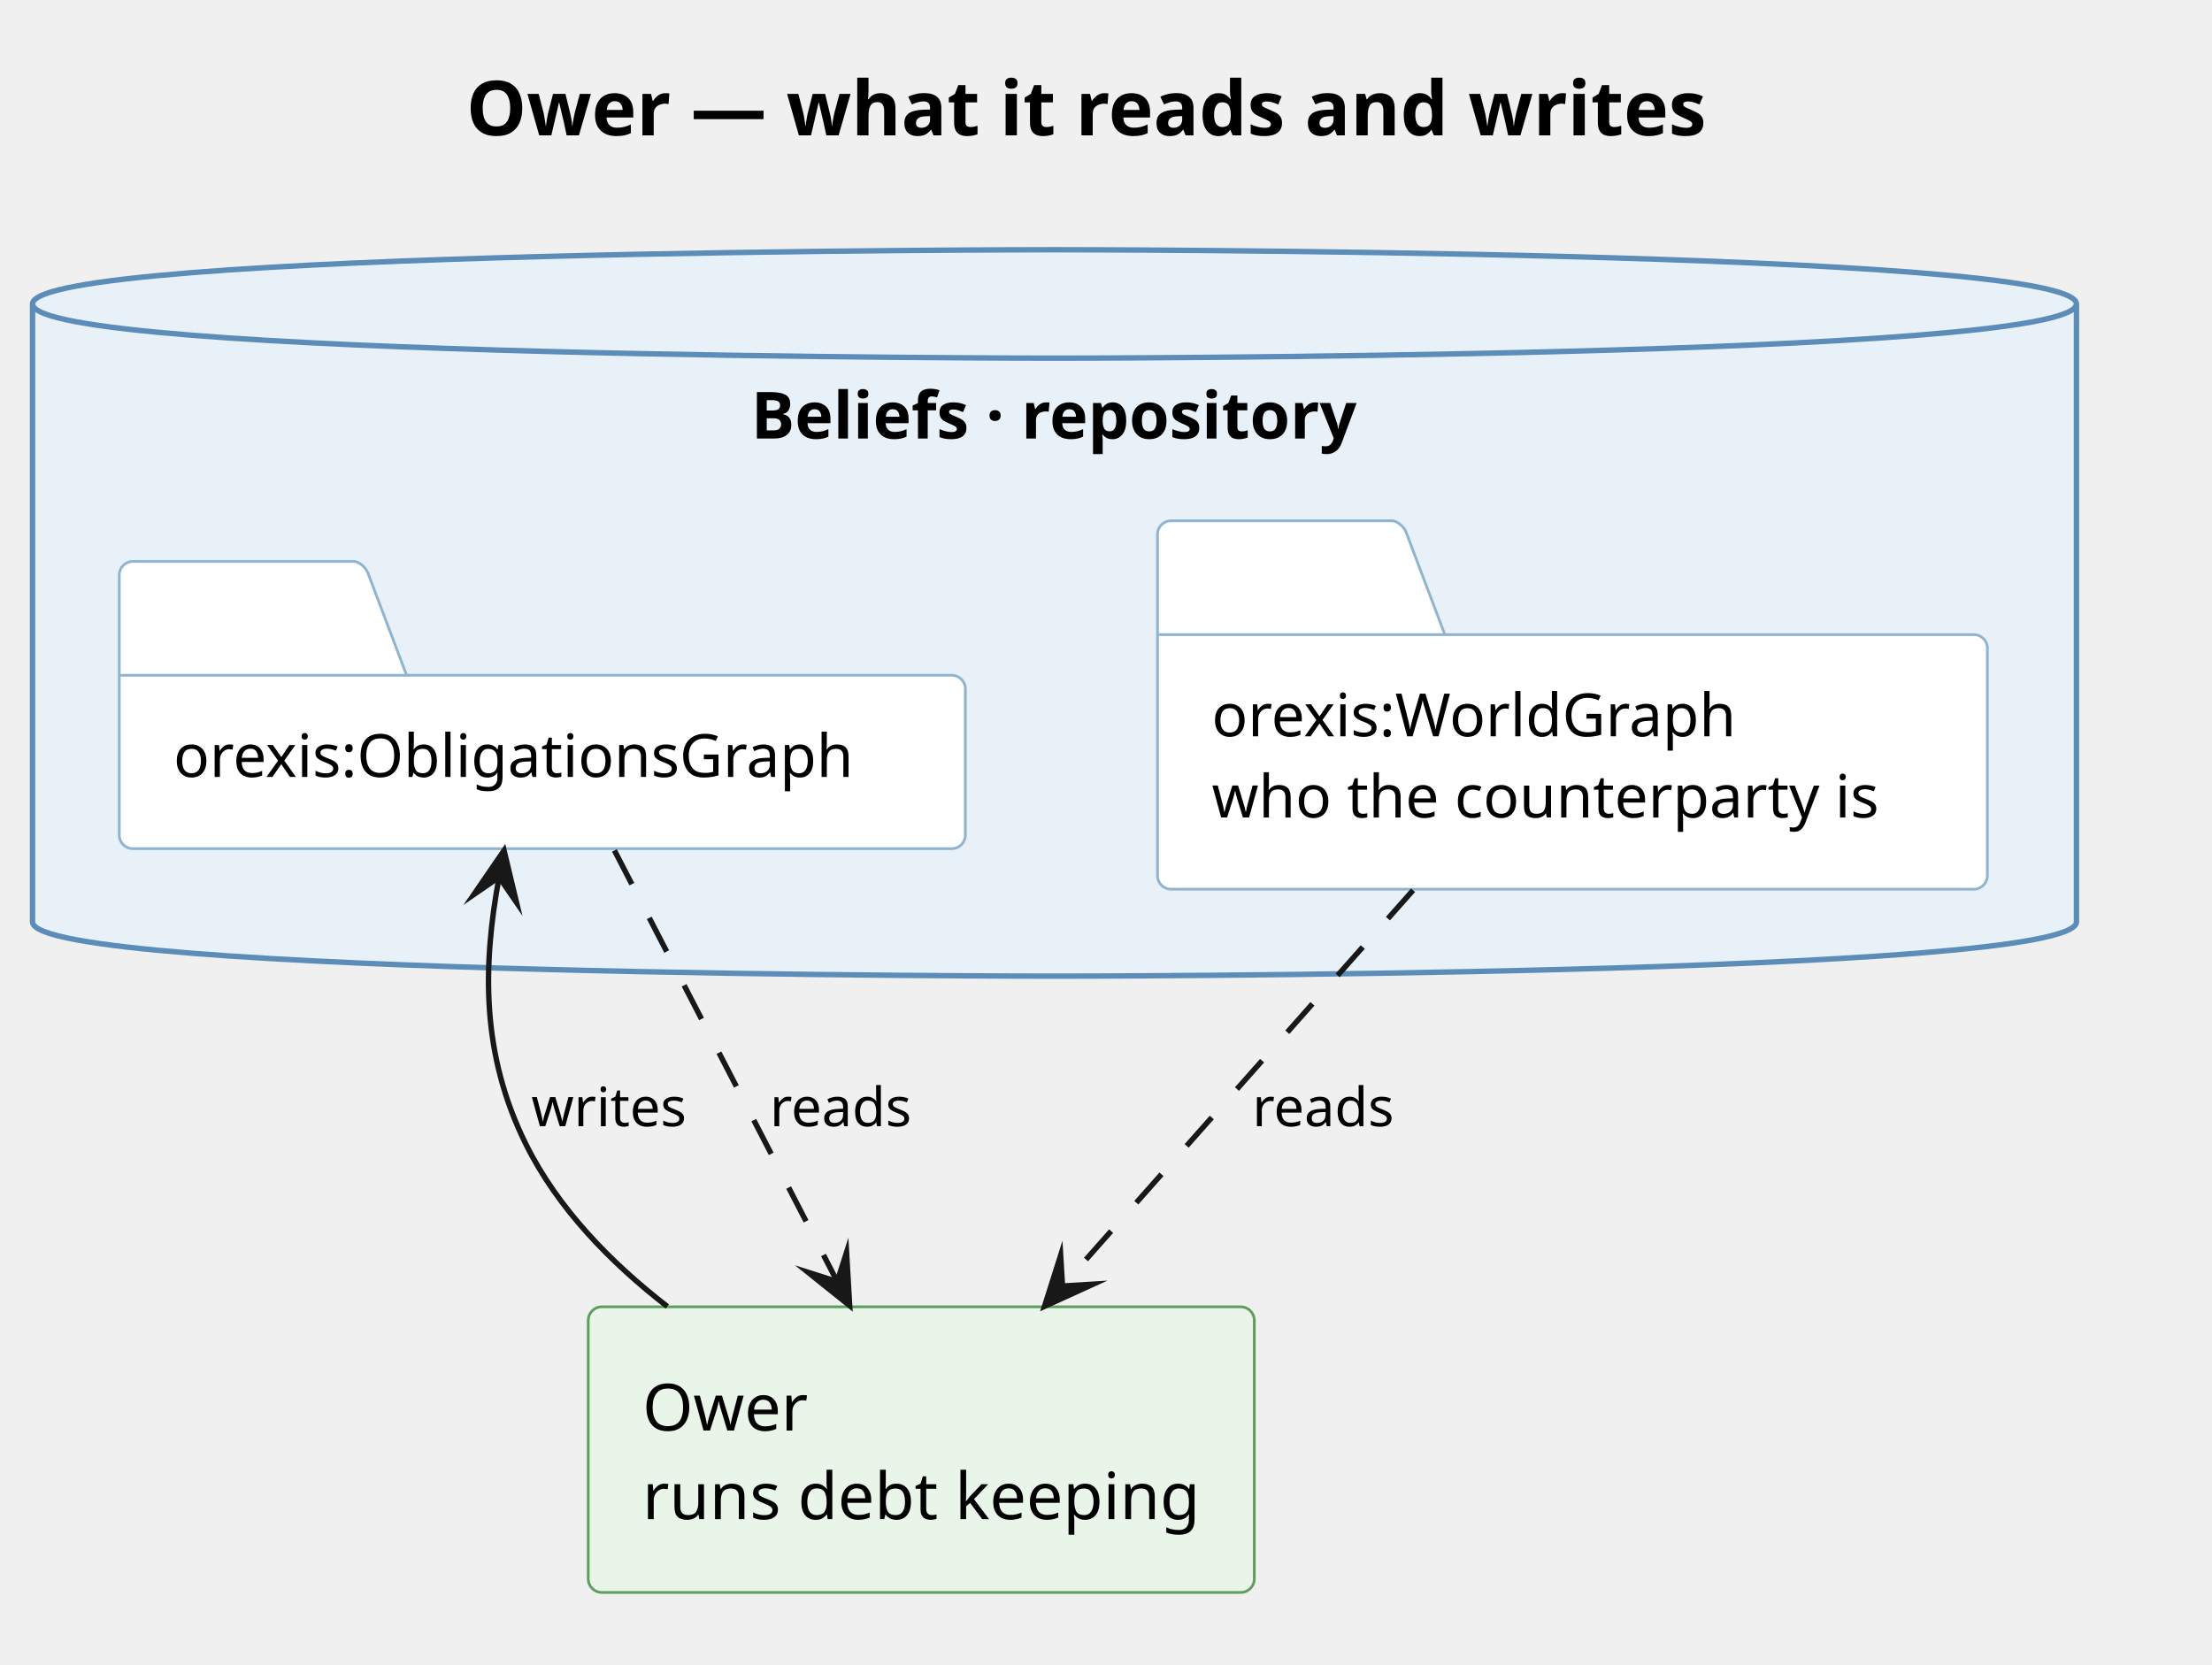
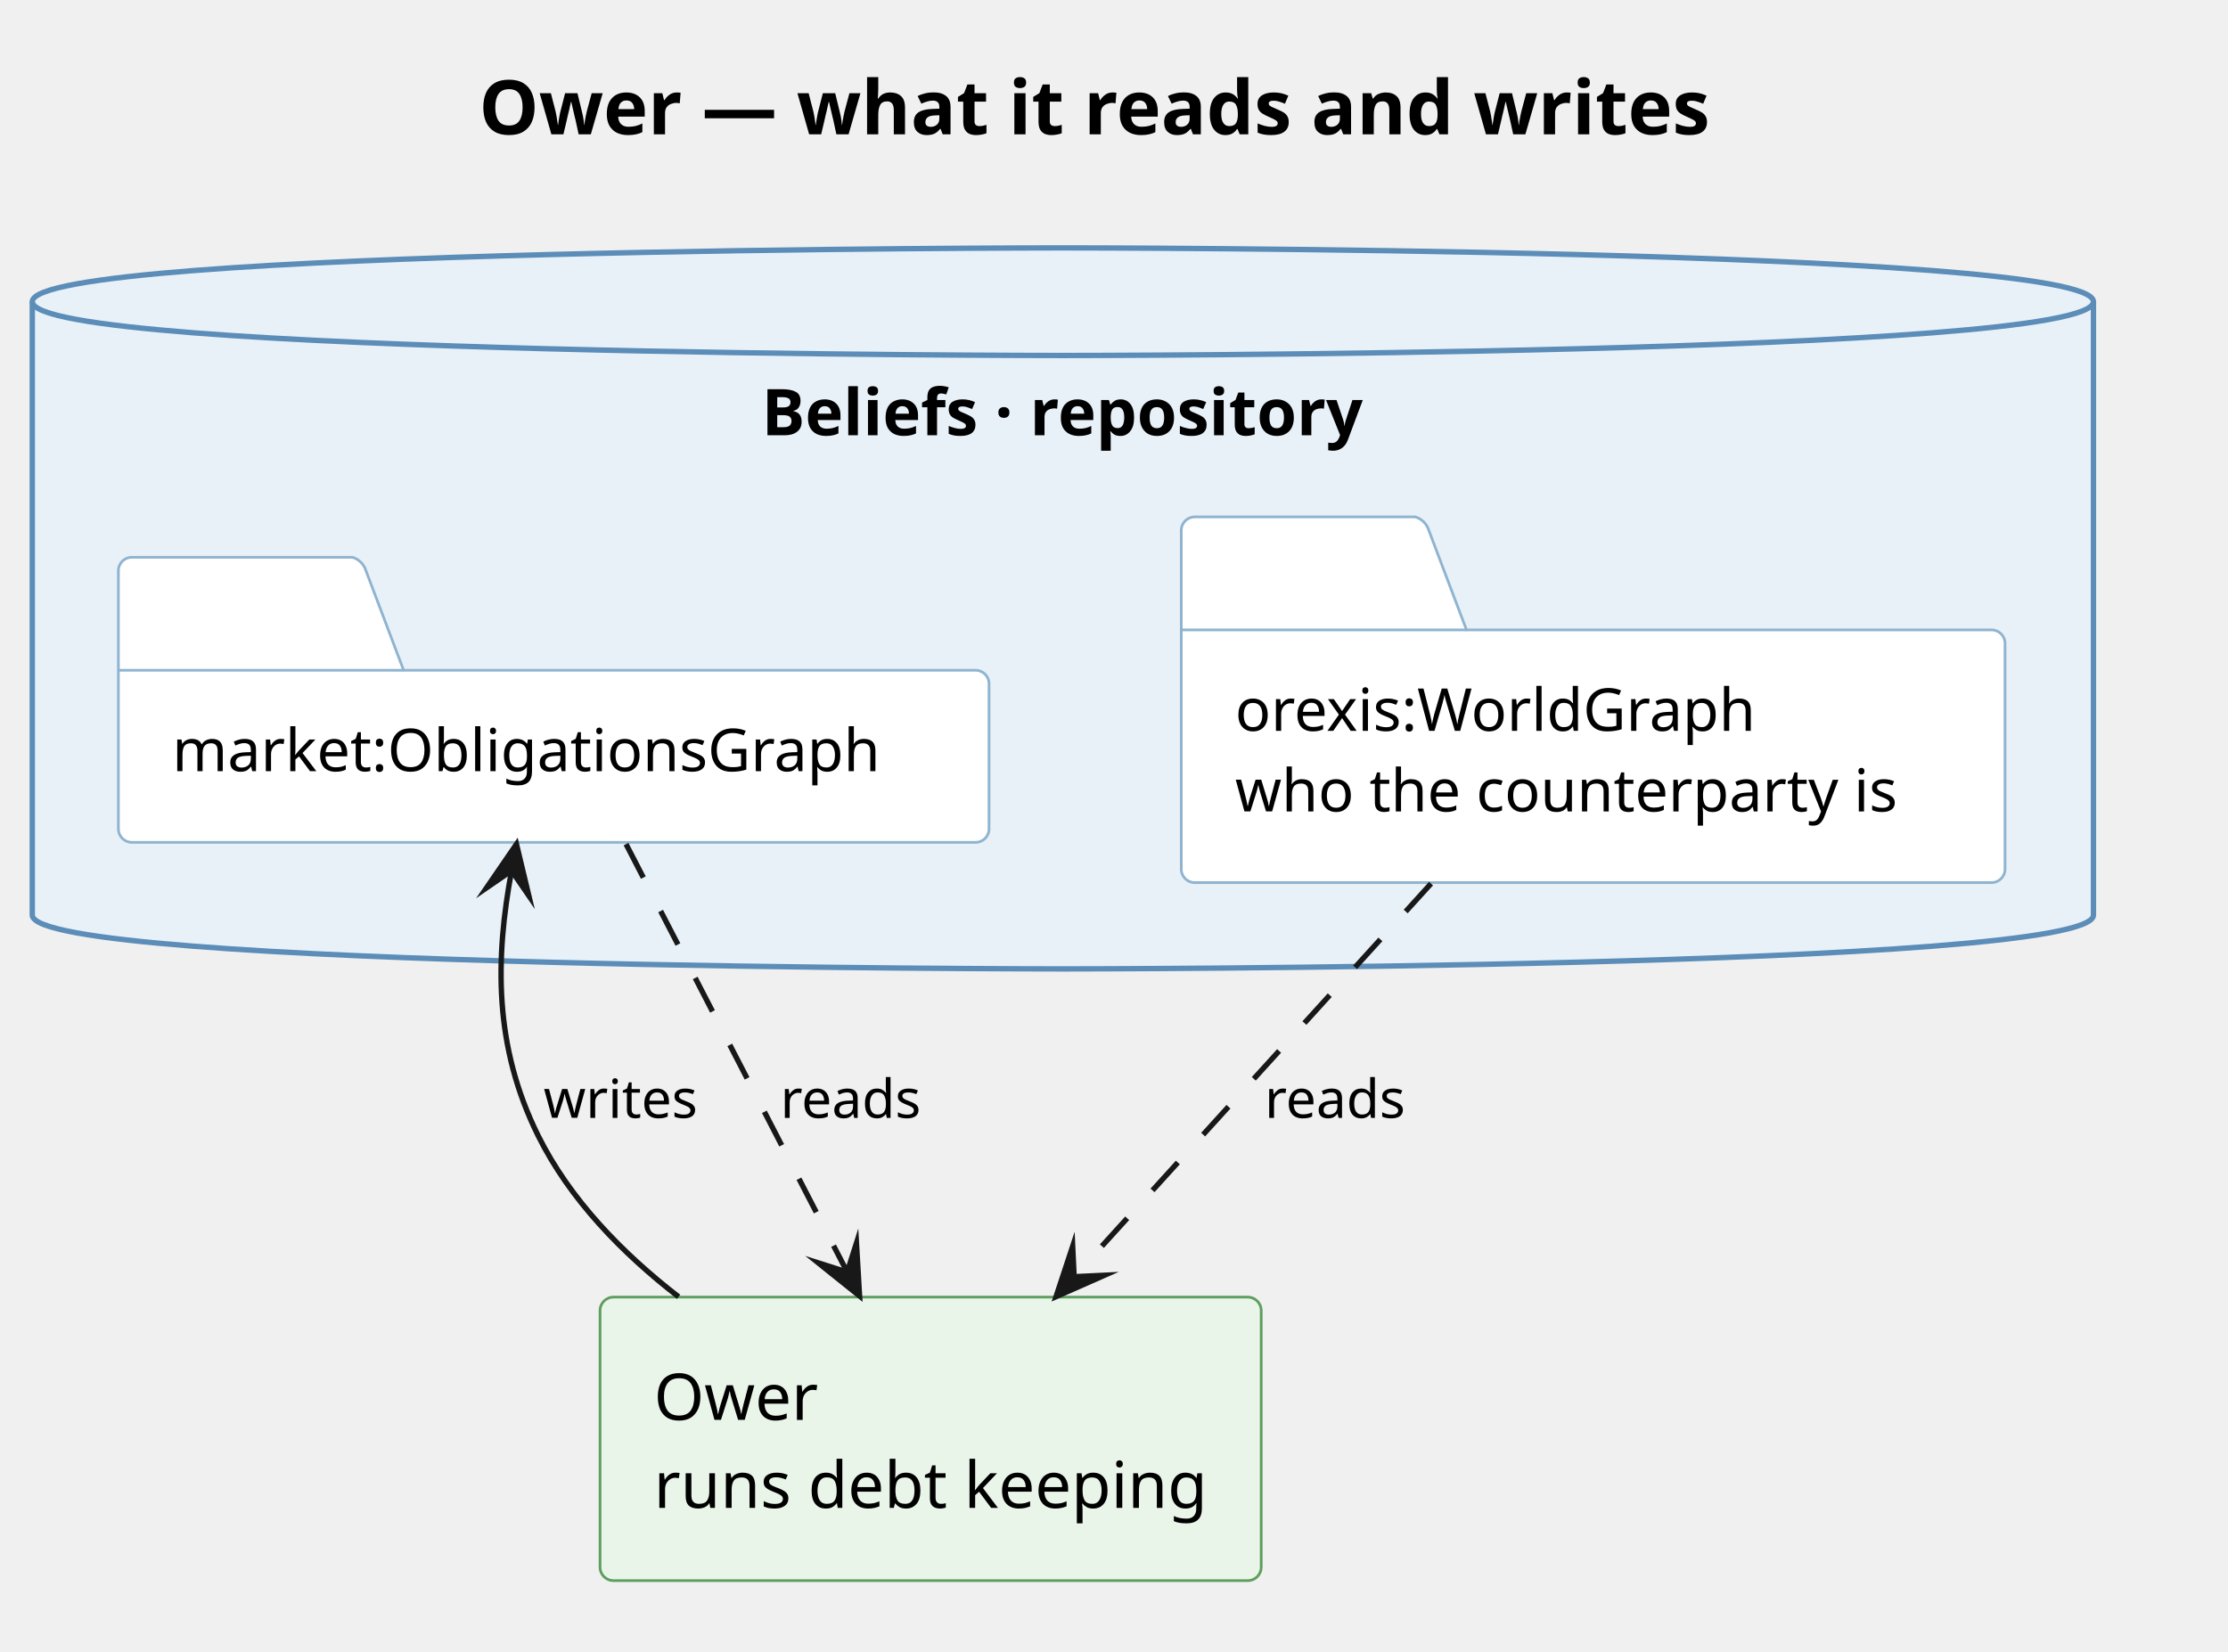
- <svg xmlns="http://www.w3.org/2000/svg" version="1.1" data-diagram-type="DESCRIPTION" style="width:408px;height:307px;background:#FFFFFF;" width="408px" height="307px" viewBox="0 0 408 307" zoomAndPan="magnify" preserveAspectRatio="none" contentStyleType="text/css">
+ <svg xmlns="http://www.w3.org/2000/svg" version="1.1" data-diagram-type="DESCRIPTION" style="width:414px;height:307px;background:#FFFFFF;" width="414px" height="307px" viewBox="0 0 414 307" zoomAndPan="magnify" preserveAspectRatio="none" contentStyleType="text/css">
  <defs />
  <g font-family="sans-serif" lengthAdjust="spacing">
    <g class="title" data-source-line="1">
-       <text x="86.001" y="24.966" fill="#000" font-size="14" textLength="228.997" font-weight="700">Ower — what it reads and writes</text>
+       <text x="89.001" y="24.966" fill="#000" font-size="14" textLength="228.997" font-weight="700">Ower — what it reads and writes</text>
    </g>
    <g class="cluster" data-qualified-name="BEL" id="ent0001" data-source-line="23">
-       <path d="M6,56.068 C6,46.068 194.5,46.068 194.5,46.068 C194.5,46.068 383,46.068 383,56.068 L383,170.068 C383,180.068 194.5,180.068 194.5,180.068 C194.5,180.068 6,180.068 6,170.068 L6,56.068" style="stroke:#5B8DB8;stroke-width:1;" fill="#E8F1F8" />
-       <path d="M6,56.068 C6,66.068 194.5,66.068 194.5,66.068 C194.5,66.068 383,66.068 383,56.068" style="stroke:#5B8DB8;stroke-width:1;" fill="none" />
-       <text x="138.532" y="80.896" fill="#000" font-size="12" textLength="111.937" font-weight="700">Beliefs · repository</text>
+       <path d="M6,56.068 C6,46.068 197.5,46.068 197.5,46.068 C197.5,46.068 389,46.068 389,56.068 L389,170.068 C389,180.068 197.5,180.068 197.5,180.068 C197.5,180.068 6,180.068 6,170.068 L6,56.068" style="stroke:#5B8DB8;stroke-width:1;" fill="#E8F1F8" />
+       <path d="M6,56.068 C6,66.068 197.5,66.068 197.5,66.068 C197.5,66.068 389,66.068 389,56.068" style="stroke:#5B8DB8;stroke-width:1;" fill="none" />
+       <text x="141.532" y="80.896" fill="#000" font-size="12" textLength="111.937" font-weight="700">Beliefs · repository</text>
    </g>
    <g class="entity" data-qualified-name="BEL.O" id="ent0002" data-source-line="24">
-       <path d="M24.5,103.568 L65.5,103.568 A3.75,3.75 0 0 1 68,106.068 L75,124.568 L175.559,124.568 A2.5,2.5 0 0 1 178.059,127.068 L178.059,154.05 A2.5,2.5 0 0 1 175.559,156.55 L24.5,156.55 A2.5,2.5 0 0 1 22,154.05 L22,106.068 A2.5,2.5 0 0 1 24.5,103.568" style="stroke:#8FB4D0;stroke-width:0.5;" fill="#FFF" />
+       <path d="M24.5,103.568 L65.5,103.568 A3.75,3.75 0 0 1 68,106.068 L75,124.568 L181.279,124.568 A2.5,2.5 0 0 1 183.779,127.068 L183.779,154.05 A2.5,2.5 0 0 1 181.279,156.55 L24.5,156.55 A2.5,2.5 0 0 1 22,154.05 L22,106.068 A2.5,2.5 0 0 1 24.5,103.568" style="stroke:#8FB4D0;stroke-width:0.5;" fill="#FFF" />
      <line x1="22" y1="124.568" x2="75" y2="124.568" style="stroke:#8FB4D0;stroke-width:0.5;" />
-       <text x="32" y="143.327" fill="#000" font-size="11" textLength="126.059">orexis:ObligationsGraph</text>
+       <text x="32" y="143.327" fill="#000" font-size="11" textLength="131.779">market:ObligationsGraph</text>
    </g>
    <g class="entity" data-qualified-name="BEL.W" id="ent0003" data-source-line="25">
-       <path d="M216,96.068 L257,96.068 A3.75,3.75 0 0 1 259.5,98.568 L266.5,117.068 L364.067,117.068 A2.5,2.5 0 0 1 366.567,119.568 L366.567,161.532 A2.5,2.5 0 0 1 364.067,164.032 L216,164.032 A2.5,2.5 0 0 1 213.5,161.532 L213.5,98.568 A2.5,2.5 0 0 1 216,96.068" style="stroke:#8FB4D0;stroke-width:0.5;" fill="#FFF" />
-       <line x1="213.5" y1="117.068" x2="266.5" y2="117.068" style="stroke:#8FB4D0;stroke-width:0.5;" />
-       <text x="223.5" y="135.827" fill="#000" font-size="11" textLength="97.591">orexis:WorldGraph</text>
-       <text x="223.5" y="150.809" fill="#000" font-size="11" textLength="123.067">who the counterparty is</text>
+       <path d="M222,96.068 L263,96.068 A3.75,3.75 0 0 1 265.5,98.568 L272.5,117.068 L370.067,117.068 A2.5,2.5 0 0 1 372.567,119.568 L372.567,161.532 A2.5,2.5 0 0 1 370.067,164.032 L222,164.032 A2.5,2.5 0 0 1 219.5,161.532 L219.5,98.568 A2.5,2.5 0 0 1 222,96.068" style="stroke:#8FB4D0;stroke-width:0.5;" fill="#FFF" />
+       <line x1="219.5" y1="117.068" x2="272.5" y2="117.068" style="stroke:#8FB4D0;stroke-width:0.5;" />
+       <text x="229.5" y="135.827" fill="#000" font-size="11" textLength="97.591">orexis:WorldGraph</text>
+       <text x="229.5" y="150.809" fill="#000" font-size="11" textLength="123.067">who the counterparty is</text>
    </g>
    <g class="entity" data-qualified-name="OW" id="ent0004" data-source-line="28">
-       <rect x="108.5" y="241.068" width="122.853" height="52.688" fill="#EAF5EA" style="stroke:#5E9E5E;stroke-width:0.5;" rx="2.5" ry="2.5" />
-       <text x="118.5" y="263.896" fill="#000" font-size="12" textLength="30.528">Ower</text>
-       <text x="118.5" y="280.24" fill="#000" font-size="12" textLength="102.853">runs debt keeping</text>
+       <rect x="111.5" y="241.068" width="122.853" height="52.688" fill="#EAF5EA" style="stroke:#5E9E5E;stroke-width:0.5;" rx="2.5" ry="2.5" />
+       <text x="121.5" y="263.896" fill="#000" font-size="12" textLength="30.528">Ower</text>
+       <text x="121.5" y="280.24" fill="#000" font-size="12" textLength="102.853">runs debt keeping</text>
    </g>
    <g class="link" data-entity-1="ent0002" data-entity-2="ent0004" id="lnk5" data-source-line="31" data-link-type="dependency">
-       <path d="M113.33,156.878 C125.79,180.988 141.985,212.336 154.425,236.416" style="stroke:#181818;stroke-width:1;stroke-dasharray:7,7;" fill="none" id="O-to-OW" />
-       <polygon points="156.72,240.858,156.143,231.026,154.425,236.416,149.035,234.698,156.72,240.858" fill="#181818" style="stroke:#181818;stroke-width:1;stroke-linejoin:miter;stroke-miterlimit:10;" />
-       <text x="142" y="207.758" fill="#000" font-size="10" textLength="26.32">reads</text>
+       <path d="M116.33,156.878 C128.79,180.988 144.985,212.336 157.425,236.416" style="stroke:#181818;stroke-width:1;stroke-dasharray:7,7;" fill="none" id="O-to-OW" />
+       <polygon points="159.72,240.858,159.143,231.026,157.425,236.416,152.035,234.698,159.72,240.858" fill="#181818" style="stroke:#181818;stroke-width:1;stroke-linejoin:miter;stroke-miterlimit:10;" />
+       <text x="145" y="207.758" fill="#000" font-size="10" textLength="26.32">reads</text>
    </g>
    <g class="link" data-entity-1="ent0004" data-entity-2="ent0002" id="lnk7" data-source-line="33" data-link-type="dependency">
-       <path d="M123.09,241.008 C112.61,232.898 102.87,222.908 97,211.068 C88.73,194.378 89.029,178.164 92.059,161.804" style="stroke:#181818;stroke-width:1;" fill="none" id="OW-to-O" />
-       <polygon points="92.97,156.888,87.398,165.009,92.059,161.804,95.264,166.466,92.97,156.888" fill="#181818" style="stroke:#181818;stroke-width:1;stroke-linejoin:miter;stroke-miterlimit:10;" />
-       <text x="98" y="207.758" fill="#000" font-size="10" textLength="28.61">writes</text>
+       <path d="M126.09,241.008 C115.61,232.898 105.87,222.908 100,211.068 C91.73,194.378 92.029,178.164 95.059,161.804" style="stroke:#181818;stroke-width:1;" fill="none" id="OW-to-O" />
+       <polygon points="95.97,156.888,90.398,165.009,95.059,161.804,98.264,166.466,95.97,156.888" fill="#181818" style="stroke:#181818;stroke-width:1;stroke-linejoin:miter;stroke-miterlimit:10;" />
+       <text x="101" y="207.758" fill="#000" font-size="10" textLength="28.61">writes</text>
    </g>
    <g class="link" data-entity-1="ent0003" data-entity-2="ent0004" id="lnk6" data-source-line="32" data-link-type="dependency">
-       <path d="M260.64,164.218 C239.69,187.878 215.236,215.495 195.976,237.235" style="stroke:#181818;stroke-width:1;stroke-dasharray:7,7;" fill="none" id="W-to-OW" />
-       <polygon points="192.66,240.978,201.622,236.894,195.976,237.235,195.634,231.589,192.66,240.978" fill="#181818" style="stroke:#181818;stroke-width:1;stroke-linejoin:miter;stroke-miterlimit:10;" />
-       <text x="231" y="207.758" fill="#000" font-size="10" textLength="26.32">reads</text>
+       <path d="M265.91,164.218 C244.43,187.878 219.331,215.536 199.591,237.276" style="stroke:#181818;stroke-width:1;stroke-dasharray:7,7;" fill="none" id="W-to-OW" />
+       <polygon points="196.23,240.978,205.241,237.004,199.591,237.276,199.319,231.626,196.23,240.978" fill="#181818" style="stroke:#181818;stroke-width:1;stroke-linejoin:miter;stroke-miterlimit:10;" />
+       <text x="235" y="207.758" fill="#000" font-size="10" textLength="26.32">reads</text>
    </g>
  </g>
</svg>
